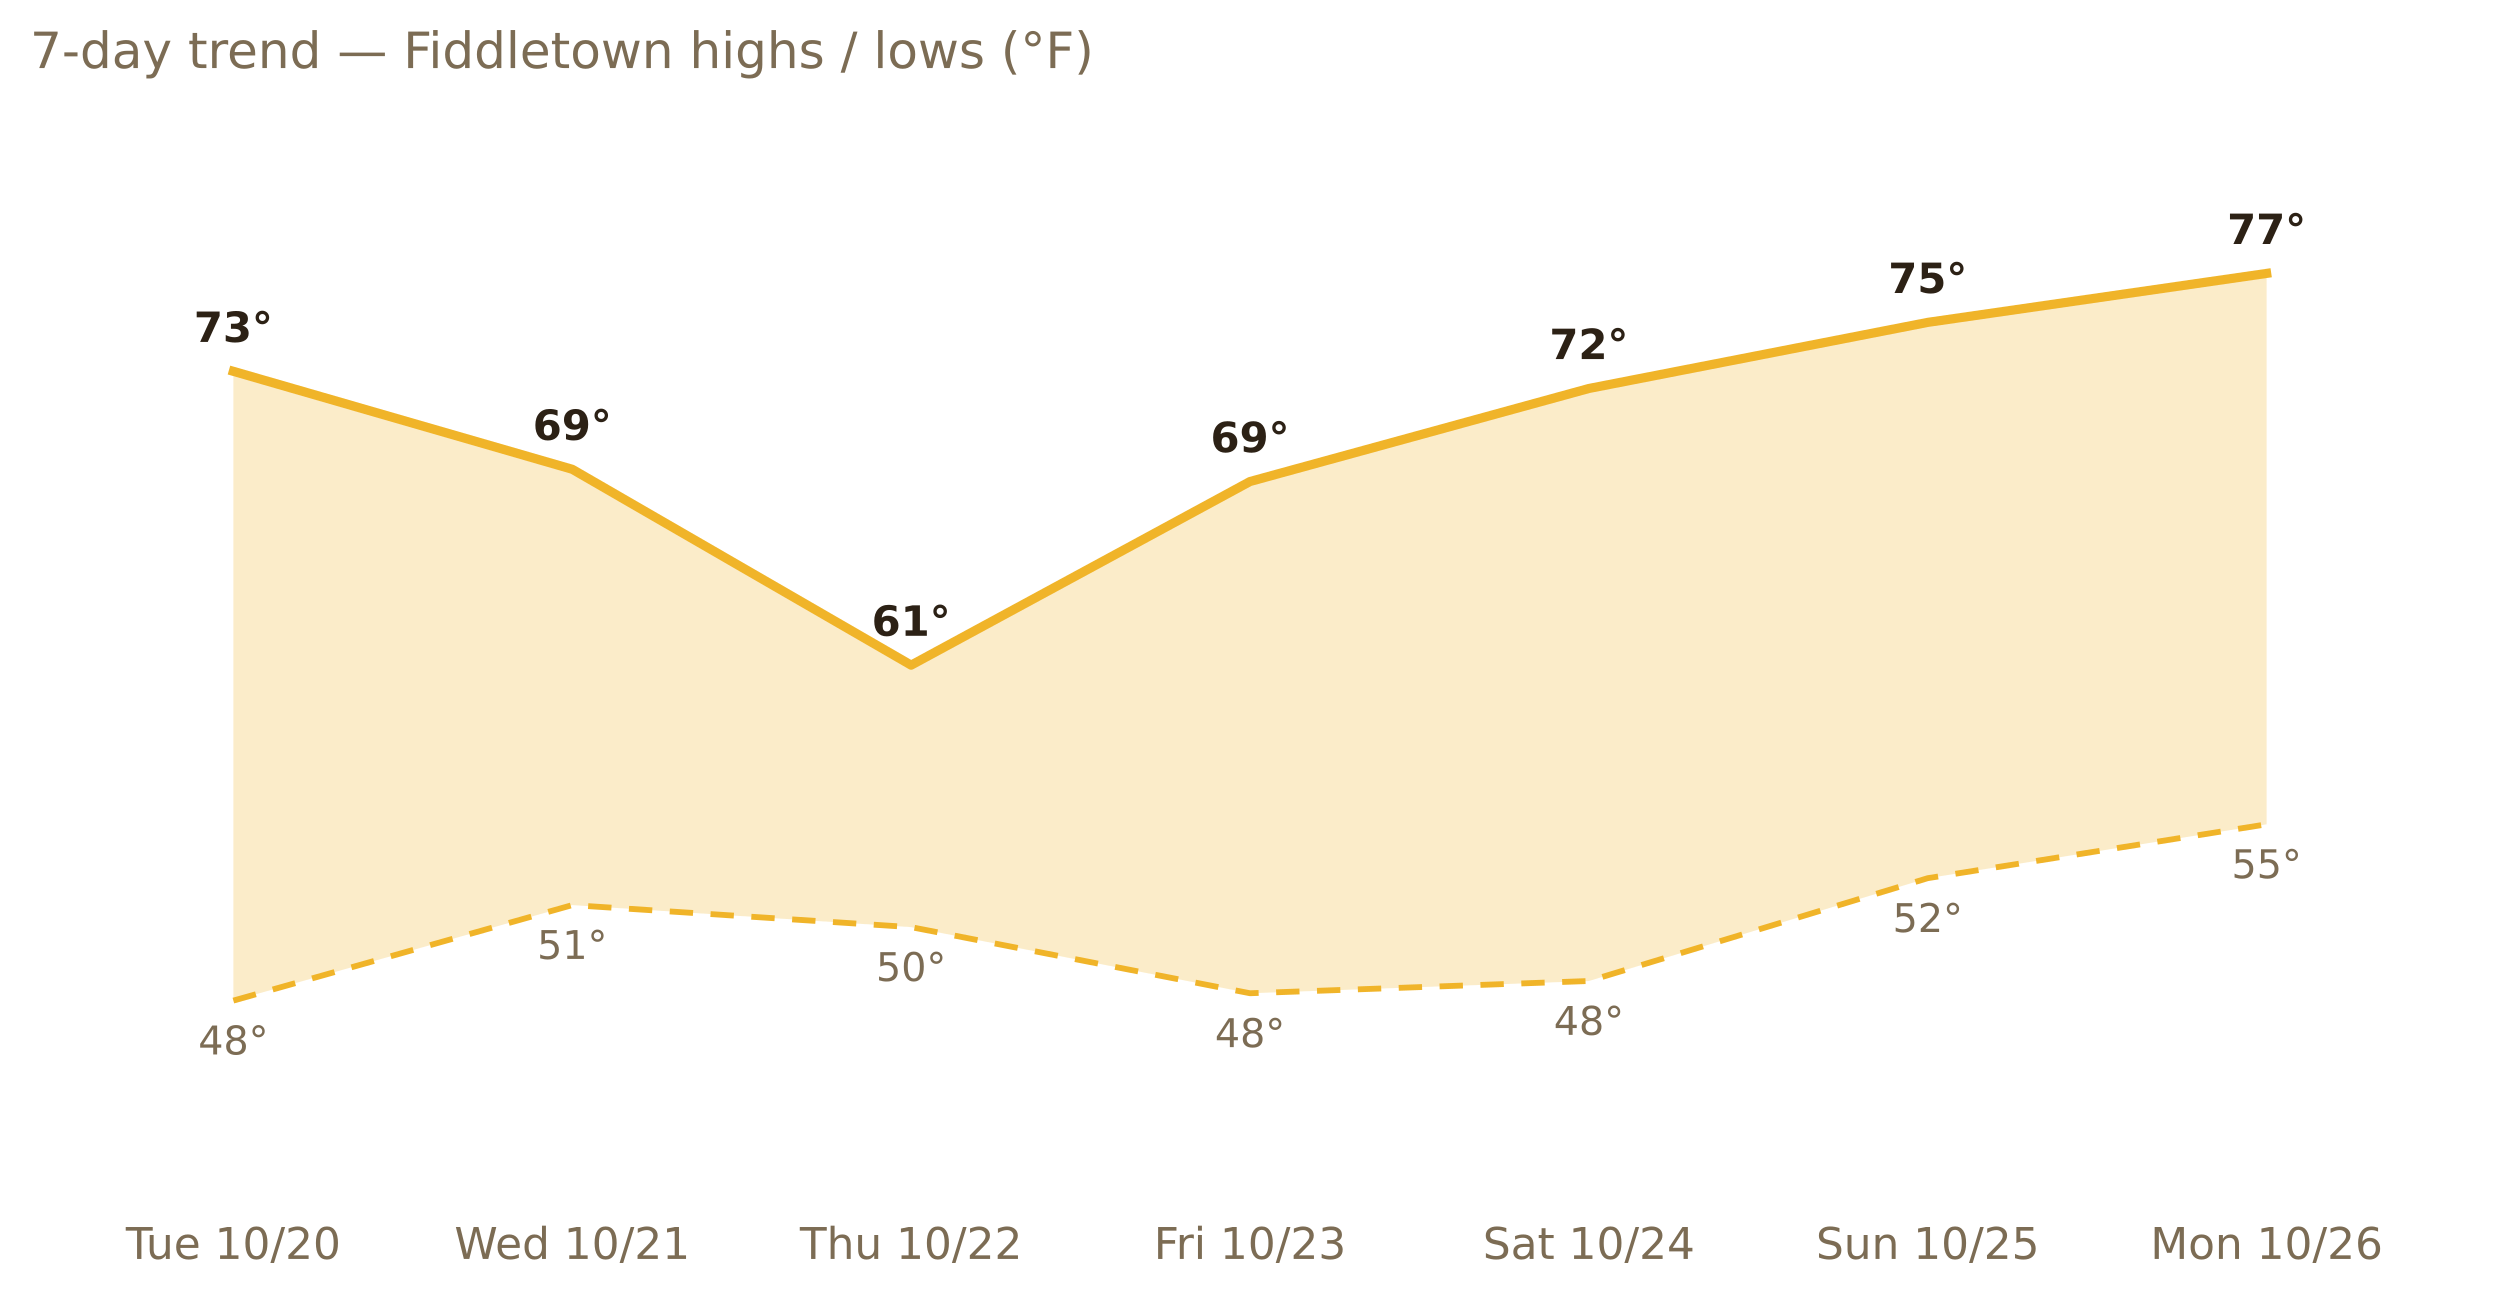
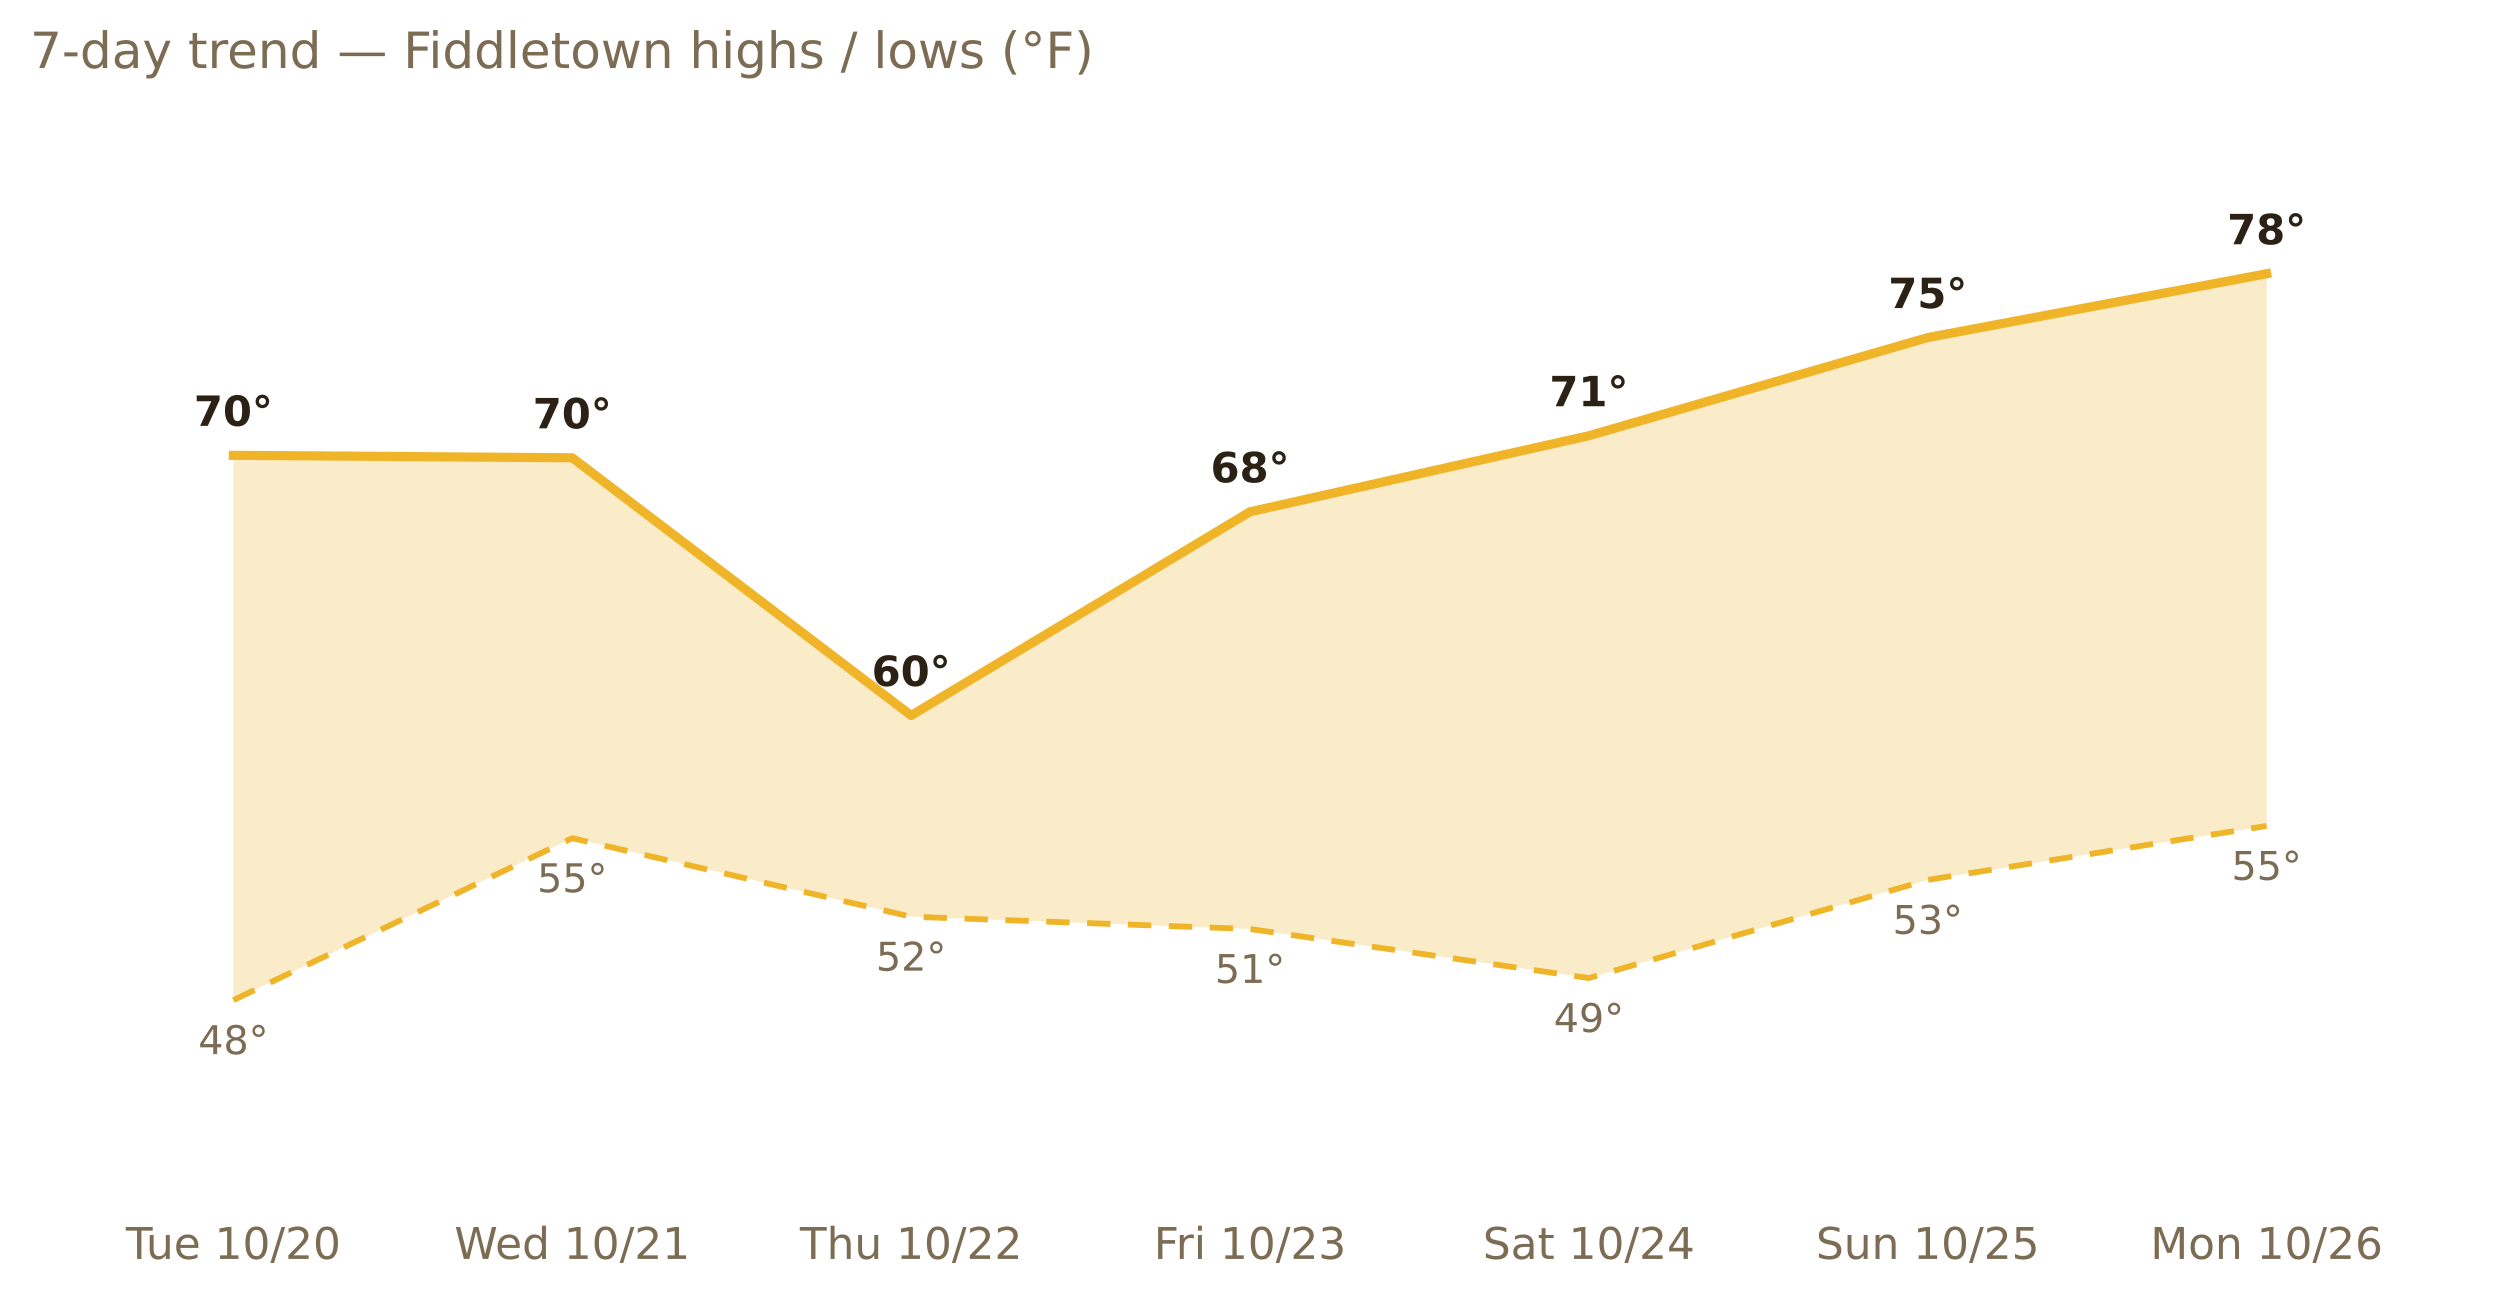
<svg xmlns="http://www.w3.org/2000/svg" xmlns:xlink="http://www.w3.org/1999/xlink" width="599.2pt" height="311.13pt" viewBox="0 0 599.2 311.13" version="1.1">
  <defs>
    <style type="text/css">*{stroke-linejoin: round; stroke-linecap: butt}</style>
  </defs>
  <g id="figure_1">
    <g id="patch_1">
      <path d="M 0 311.13  L 599.2 311.13  L 599.2 0  L 0 0  L 0 311.13  z " style="fill: none; opacity: 0" />
    </g>
    <g id="axes_1">
      <g id="patch_2">
        <path d="M 7.2 286.768  L 592 286.768  L 592 30.318  L 7.2 30.318  L 7.2 286.768  z " style="fill: none" />
      </g>
      <g id="matplotlib.axis_1">
        <g id="xtick_1">
          <g id="text_1">
            <g style="fill: #7c6c54" transform="translate(30.16486 301.7465) scale(0.105 -0.105)">
              <defs>
                <path id="DejaVuSans-54" d="M -19 4666  L 3928 4666  L 3928 4134  L 2272 4134  L 2272 0  L 1638 0  L 1638 4134  L -19 4134  L -19 4666  z " transform="scale(0.015625)" />
                <path id="DejaVuSans-75" d="M 544 1381  L 544 3500  L 1119 3500  L 1119 1403  Q 1119 906 1312 657  Q 1506 409 1894 409  Q 2359 409 2629 706  Q 2900 1003 2900 1516  L 2900 3500  L 3475 3500  L 3475 0  L 2900 0  L 2900 538  Q 2691 219 2414 64  Q 2138 -91 1772 -91  Q 1169 -91 856 284  Q 544 659 544 1381  z M 1991 3584  L 1991 3584  z " transform="scale(0.015625)" />
                <path id="DejaVuSans-65" d="M 3597 1894  L 3597 1613  L 953 1613  Q 991 1019 1311 708  Q 1631 397 2203 397  Q 2534 397 2845 478  Q 3156 559 3463 722  L 3463 178  Q 3153 47 2828 -22  Q 2503 -91 2169 -91  Q 1331 -91 842 396  Q 353 884 353 1716  Q 353 2575 817 3079  Q 1281 3584 2069 3584  Q 2775 3584 3186 3129  Q 3597 2675 3597 1894  z M 3022 2063  Q 3016 2534 2758 2815  Q 2500 3097 2075 3097  Q 1594 3097 1305 2825  Q 1016 2553 972 2059  L 3022 2063  z " transform="scale(0.015625)" />
                <path id="DejaVuSans-20" transform="scale(0.015625)" />
                <path id="DejaVuSans-31" d="M 794 531  L 1825 531  L 1825 4091  L 703 3866  L 703 4441  L 1819 4666  L 2450 4666  L 2450 531  L 3481 531  L 3481 0  L 794 0  L 794 531  z " transform="scale(0.015625)" />
                <path id="DejaVuSans-30" d="M 2034 4250  Q 1547 4250 1301 3770  Q 1056 3291 1056 2328  Q 1056 1369 1301 889  Q 1547 409 2034 409  Q 2525 409 2770 889  Q 3016 1369 3016 2328  Q 3016 3291 2770 3770  Q 2525 4250 2034 4250  z M 2034 4750  Q 2819 4750 3233 4129  Q 3647 3509 3647 2328  Q 3647 1150 3233 529  Q 2819 -91 2034 -91  Q 1250 -91 836 529  Q 422 1150 422 2328  Q 422 3509 836 4129  Q 1250 4750 2034 4750  z " transform="scale(0.015625)" />
                <path id="DejaVuSans-2f" d="M 1625 4666  L 2156 4666  L 531 -594  L 0 -594  L 1625 4666  z " transform="scale(0.015625)" />
                <path id="DejaVuSans-32" d="M 1228 531  L 3431 531  L 3431 0  L 469 0  L 469 531  Q 828 903 1448 1529  Q 2069 2156 2228 2338  Q 2531 2678 2651 2914  Q 2772 3150 2772 3378  Q 2772 3750 2511 3984  Q 2250 4219 1831 4219  Q 1534 4219 1204 4116  Q 875 4013 500 3803  L 500 4441  Q 881 4594 1212 4672  Q 1544 4750 1819 4750  Q 2544 4750 2975 4387  Q 3406 4025 3406 3419  Q 3406 3131 3298 2873  Q 3191 2616 2906 2266  Q 2828 2175 2409 1742  Q 1991 1309 1228 531  z " transform="scale(0.015625)" />
              </defs>
              <use xlink:href="#DejaVuSans-54" />
              <use xlink:href="#DejaVuSans-75" x="45.959" />
              <use xlink:href="#DejaVuSans-65" x="109.338" />
              <use xlink:href="#DejaVuSans-20" x="170.861" />
              <use xlink:href="#DejaVuSans-31" x="202.648" />
              <use xlink:href="#DejaVuSans-30" x="266.271" />
              <use xlink:href="#DejaVuSans-2f" x="329.895" />
              <use xlink:href="#DejaVuSans-32" x="363.586" />
              <use xlink:href="#DejaVuSans-30" x="427.209" />
            </g>
          </g>
        </g>
        <g id="xtick_2">
          <g id="text_2">
            <g style="fill: #7c6c54" transform="translate(108.9114 301.7465) scale(0.105 -0.105)">
              <defs>
                <path id="DejaVuSans-57" d="M 213 4666  L 850 4666  L 1831 722  L 2809 4666  L 3519 4666  L 4500 722  L 5478 4666  L 6119 4666  L 4947 0  L 4153 0  L 3169 4050  L 2175 0  L 1381 0  L 213 4666  z " transform="scale(0.015625)" />
                <path id="DejaVuSans-64" d="M 2906 2969  L 2906 4863  L 3481 4863  L 3481 0  L 2906 0  L 2906 525  Q 2725 213 2448 61  Q 2172 -91 1784 -91  Q 1150 -91 751 415  Q 353 922 353 1747  Q 353 2572 751 3078  Q 1150 3584 1784 3584  Q 2172 3584 2448 3432  Q 2725 3281 2906 2969  z M 947 1747  Q 947 1113 1208 752  Q 1469 391 1925 391  Q 2381 391 2643 752  Q 2906 1113 2906 1747  Q 2906 2381 2643 2742  Q 2381 3103 1925 3103  Q 1469 3103 1208 2742  Q 947 2381 947 1747  z " transform="scale(0.015625)" />
              </defs>
              <use xlink:href="#DejaVuSans-57" />
              <use xlink:href="#DejaVuSans-65" x="93.002" />
              <use xlink:href="#DejaVuSans-64" x="154.525" />
              <use xlink:href="#DejaVuSans-20" x="218.002" />
              <use xlink:href="#DejaVuSans-31" x="249.789" />
              <use xlink:href="#DejaVuSans-30" x="313.412" />
              <use xlink:href="#DejaVuSans-2f" x="377.035" />
              <use xlink:href="#DejaVuSans-32" x="410.727" />
              <use xlink:href="#DejaVuSans-31" x="474.35" />
            </g>
          </g>
        </g>
        <g id="xtick_3">
          <g id="text_3">
            <g style="fill: #7c6c54" transform="translate(191.7184 301.7465) scale(0.105 -0.105)">
              <defs>
                <path id="DejaVuSans-68" d="M 3513 2113  L 3513 0  L 2938 0  L 2938 2094  Q 2938 2591 2744 2837  Q 2550 3084 2163 3084  Q 1697 3084 1428 2787  Q 1159 2491 1159 1978  L 1159 0  L 581 0  L 581 4863  L 1159 4863  L 1159 2956  Q 1366 3272 1645 3428  Q 1925 3584 2291 3584  Q 2894 3584 3203 3211  Q 3513 2838 3513 2113  z " transform="scale(0.015625)" />
              </defs>
              <use xlink:href="#DejaVuSans-54" />
              <use xlink:href="#DejaVuSans-68" x="61.084" />
              <use xlink:href="#DejaVuSans-75" x="124.463" />
              <use xlink:href="#DejaVuSans-20" x="187.842" />
              <use xlink:href="#DejaVuSans-31" x="219.629" />
              <use xlink:href="#DejaVuSans-30" x="283.252" />
              <use xlink:href="#DejaVuSans-2f" x="346.875" />
              <use xlink:href="#DejaVuSans-32" x="380.566" />
              <use xlink:href="#DejaVuSans-32" x="444.189" />
            </g>
          </g>
        </g>
        <g id="xtick_4">
          <g id="text_4">
            <g style="fill: #7c6c54" transform="translate(276.5459 301.7465) scale(0.105 -0.105)">
              <defs>
                <path id="DejaVuSans-46" d="M 628 4666  L 3309 4666  L 3309 4134  L 1259 4134  L 1259 2759  L 3109 2759  L 3109 2228  L 1259 2228  L 1259 0  L 628 0  L 628 4666  z " transform="scale(0.015625)" />
                <path id="DejaVuSans-72" d="M 2631 2963  Q 2534 3019 2420 3045  Q 2306 3072 2169 3072  Q 1681 3072 1420 2755  Q 1159 2438 1159 1844  L 1159 0  L 581 0  L 581 3500  L 1159 3500  L 1159 2956  Q 1341 3275 1631 3429  Q 1922 3584 2338 3584  Q 2397 3584 2469 3576  Q 2541 3569 2628 3553  L 2631 2963  z " transform="scale(0.015625)" />
                <path id="DejaVuSans-69" d="M 603 3500  L 1178 3500  L 1178 0  L 603 0  L 603 3500  z M 603 4863  L 1178 4863  L 1178 4134  L 603 4134  L 603 4863  z " transform="scale(0.015625)" />
                <path id="DejaVuSans-33" d="M 2597 2516  Q 3050 2419 3304 2112  Q 3559 1806 3559 1356  Q 3559 666 3084 287  Q 2609 -91 1734 -91  Q 1441 -91 1130 -33  Q 819 25 488 141  L 488 750  Q 750 597 1062 519  Q 1375 441 1716 441  Q 2309 441 2620 675  Q 2931 909 2931 1356  Q 2931 1769 2642 2001  Q 2353 2234 1838 2234  L 1294 2234  L 1294 2753  L 1863 2753  Q 2328 2753 2575 2939  Q 2822 3125 2822 3475  Q 2822 3834 2567 4026  Q 2313 4219 1838 4219  Q 1578 4219 1281 4162  Q 984 4106 628 3988  L 628 4550  Q 988 4650 1302 4700  Q 1616 4750 1894 4750  Q 2613 4750 3031 4423  Q 3450 4097 3450 3541  Q 3450 3153 3228 2886  Q 3006 2619 2597 2516  z " transform="scale(0.015625)" />
              </defs>
              <use xlink:href="#DejaVuSans-46" />
              <use xlink:href="#DejaVuSans-72" x="50.27" />
              <use xlink:href="#DejaVuSans-69" x="91.383" />
              <use xlink:href="#DejaVuSans-20" x="119.166" />
              <use xlink:href="#DejaVuSans-31" x="150.953" />
              <use xlink:href="#DejaVuSans-30" x="214.576" />
              <use xlink:href="#DejaVuSans-2f" x="278.199" />
              <use xlink:href="#DejaVuSans-32" x="311.891" />
              <use xlink:href="#DejaVuSans-33" x="375.514" />
            </g>
          </g>
        </g>
        <g id="xtick_5">
          <g id="text_5">
            <g style="fill: #7c6c54" transform="translate(355.4155 301.7465) scale(0.105 -0.105)">
              <defs>
                <path id="DejaVuSans-53" d="M 3425 4513  L 3425 3897  Q 3066 4069 2747 4153  Q 2428 4238 2131 4238  Q 1616 4238 1336 4038  Q 1056 3838 1056 3469  Q 1056 3159 1242 3001  Q 1428 2844 1947 2747  L 2328 2669  Q 3034 2534 3370 2195  Q 3706 1856 3706 1288  Q 3706 609 3251 259  Q 2797 -91 1919 -91  Q 1588 -91 1214 -16  Q 841 59 441 206  L 441 856  Q 825 641 1194 531  Q 1563 422 1919 422  Q 2459 422 2753 634  Q 3047 847 3047 1241  Q 3047 1584 2836 1778  Q 2625 1972 2144 2069  L 1759 2144  Q 1053 2284 737 2584  Q 422 2884 422 3419  Q 422 4038 858 4394  Q 1294 4750 2059 4750  Q 2388 4750 2728 4690  Q 3069 4631 3425 4513  z " transform="scale(0.015625)" />
                <path id="DejaVuSans-61" d="M 2194 1759  Q 1497 1759 1228 1600  Q 959 1441 959 1056  Q 959 750 1161 570  Q 1363 391 1709 391  Q 2188 391 2477 730  Q 2766 1069 2766 1631  L 2766 1759  L 2194 1759  z M 3341 1997  L 3341 0  L 2766 0  L 2766 531  Q 2569 213 2275 61  Q 1981 -91 1556 -91  Q 1019 -91 701 211  Q 384 513 384 1019  Q 384 1609 779 1909  Q 1175 2209 1959 2209  L 2766 2209  L 2766 2266  Q 2766 2663 2505 2880  Q 2244 3097 1772 3097  Q 1472 3097 1187 3025  Q 903 2953 641 2809  L 641 3341  Q 956 3463 1253 3523  Q 1550 3584 1831 3584  Q 2591 3584 2966 3190  Q 3341 2797 3341 1997  z " transform="scale(0.015625)" />
                <path id="DejaVuSans-74" d="M 1172 4494  L 1172 3500  L 2356 3500  L 2356 3053  L 1172 3053  L 1172 1153  Q 1172 725 1289 603  Q 1406 481 1766 481  L 2356 481  L 2356 0  L 1766 0  Q 1100 0 847 248  Q 594 497 594 1153  L 594 3053  L 172 3053  L 172 3500  L 594 3500  L 594 4494  L 1172 4494  z " transform="scale(0.015625)" />
                <path id="DejaVuSans-34" d="M 2419 4116  L 825 1625  L 2419 1625  L 2419 4116  z M 2253 4666  L 3047 4666  L 3047 1625  L 3713 1625  L 3713 1100  L 3047 1100  L 3047 0  L 2419 0  L 2419 1100  L 313 1100  L 313 1709  L 2253 4666  z " transform="scale(0.015625)" />
              </defs>
              <use xlink:href="#DejaVuSans-53" />
              <use xlink:href="#DejaVuSans-61" x="63.477" />
              <use xlink:href="#DejaVuSans-74" x="124.756" />
              <use xlink:href="#DejaVuSans-20" x="163.965" />
              <use xlink:href="#DejaVuSans-31" x="195.752" />
              <use xlink:href="#DejaVuSans-30" x="259.375" />
              <use xlink:href="#DejaVuSans-2f" x="322.998" />
              <use xlink:href="#DejaVuSans-32" x="356.689" />
              <use xlink:href="#DejaVuSans-34" x="420.312" />
            </g>
          </g>
        </g>
        <g id="xtick_6">
          <g id="text_6">
            <g style="fill: #7c6c54" transform="translate(435.2588 301.7465) scale(0.105 -0.105)">
              <defs>
                <path id="DejaVuSans-6e" d="M 3513 2113  L 3513 0  L 2938 0  L 2938 2094  Q 2938 2591 2744 2837  Q 2550 3084 2163 3084  Q 1697 3084 1428 2787  Q 1159 2491 1159 1978  L 1159 0  L 581 0  L 581 3500  L 1159 3500  L 1159 2956  Q 1366 3272 1645 3428  Q 1925 3584 2291 3584  Q 2894 3584 3203 3211  Q 3513 2838 3513 2113  z " transform="scale(0.015625)" />
                <path id="DejaVuSans-35" d="M 691 4666  L 3169 4666  L 3169 4134  L 1269 4134  L 1269 2991  Q 1406 3038 1543 3061  Q 1681 3084 1819 3084  Q 2600 3084 3056 2656  Q 3513 2228 3513 1497  Q 3513 744 3044 326  Q 2575 -91 1722 -91  Q 1428 -91 1123 -41  Q 819 9 494 109  L 494 744  Q 775 591 1075 516  Q 1375 441 1709 441  Q 2250 441 2565 725  Q 2881 1009 2881 1497  Q 2881 1984 2565 2268  Q 2250 2553 1709 2553  Q 1456 2553 1204 2497  Q 953 2441 691 2322  L 691 4666  z " transform="scale(0.015625)" />
              </defs>
              <use xlink:href="#DejaVuSans-53" />
              <use xlink:href="#DejaVuSans-75" x="63.477" />
              <use xlink:href="#DejaVuSans-6e" x="126.855" />
              <use xlink:href="#DejaVuSans-20" x="190.234" />
              <use xlink:href="#DejaVuSans-31" x="222.021" />
              <use xlink:href="#DejaVuSans-30" x="285.645" />
              <use xlink:href="#DejaVuSans-2f" x="349.268" />
              <use xlink:href="#DejaVuSans-32" x="382.959" />
              <use xlink:href="#DejaVuSans-35" x="446.582" />
            </g>
          </g>
        </g>
        <g id="xtick_7">
          <g id="text_7">
            <g style="fill: #7c6c54" transform="translate(515.399 301.7465) scale(0.105 -0.105)">
              <defs>
                <path id="DejaVuSans-4d" d="M 628 4666  L 1569 4666  L 2759 1491  L 3956 4666  L 4897 4666  L 4897 0  L 4281 0  L 4281 4097  L 3078 897  L 2444 897  L 1241 4097  L 1241 0  L 628 0  L 628 4666  z " transform="scale(0.015625)" />
                <path id="DejaVuSans-6f" d="M 1959 3097  Q 1497 3097 1228 2736  Q 959 2375 959 1747  Q 959 1119 1226 758  Q 1494 397 1959 397  Q 2419 397 2687 759  Q 2956 1122 2956 1747  Q 2956 2369 2687 2733  Q 2419 3097 1959 3097  z M 1959 3584  Q 2709 3584 3137 3096  Q 3566 2609 3566 1747  Q 3566 888 3137 398  Q 2709 -91 1959 -91  Q 1206 -91 779 398  Q 353 888 353 1747  Q 353 2609 779 3096  Q 1206 3584 1959 3584  z " transform="scale(0.015625)" />
                <path id="DejaVuSans-36" d="M 2113 2584  Q 1688 2584 1439 2293  Q 1191 2003 1191 1497  Q 1191 994 1439 701  Q 1688 409 2113 409  Q 2538 409 2786 701  Q 3034 994 3034 1497  Q 3034 2003 2786 2293  Q 2538 2584 2113 2584  z M 3366 4563  L 3366 3988  Q 3128 4100 2886 4159  Q 2644 4219 2406 4219  Q 1781 4219 1451 3797  Q 1122 3375 1075 2522  Q 1259 2794 1537 2939  Q 1816 3084 2150 3084  Q 2853 3084 3261 2657  Q 3669 2231 3669 1497  Q 3669 778 3244 343  Q 2819 -91 2113 -91  Q 1303 -91 875 529  Q 447 1150 447 2328  Q 447 3434 972 4092  Q 1497 4750 2381 4750  Q 2619 4750 2861 4703  Q 3103 4656 3366 4563  z " transform="scale(0.015625)" />
              </defs>
              <use xlink:href="#DejaVuSans-4d" />
              <use xlink:href="#DejaVuSans-6f" x="86.279" />
              <use xlink:href="#DejaVuSans-6e" x="147.461" />
              <use xlink:href="#DejaVuSans-20" x="210.84" />
              <use xlink:href="#DejaVuSans-31" x="242.627" />
              <use xlink:href="#DejaVuSans-30" x="306.25" />
              <use xlink:href="#DejaVuSans-2f" x="369.873" />
              <use xlink:href="#DejaVuSans-32" x="403.564" />
              <use xlink:href="#DejaVuSans-36" x="467.188" />
            </g>
          </g>
        </g>
      </g>
      <g id="matplotlib.axis_2" />
      <g id="PolyCollection_1">
-         <path d="M 55.933 89.002  L 55.933 239.821  L 137.156 216.934  L 218.378 222.215  L 299.6 238.06  L 380.822 235.126  L 462.044 210.479  L 543.267 197.568  L 543.267 65.529  L 543.267 65.529  L 462.044 77.265  L 380.822 93.11  L 299.6 115.41  L 218.378 159.423  L 137.156 112.476  L 55.933 89.002  z " clip-path="url(#p9fbdfeb235)" style="fill: #f0b429; fill-opacity: 0.25" />
+         <path d="M 55.933 109.135  L 55.933 239.713  L 137.156 200.893  L 218.378 219.715  L 299.6 222.656  L 380.822 234.419  L 462.044 210.892  L 543.267 197.952  L 543.267 65.609  L 543.267 65.609  L 462.044 80.902  L 380.822 104.43  L 299.6 122.664  L 218.378 171.483  L 137.156 109.724  L 55.933 109.135  z " clip-path="url(#p7c59bf5b79)" style="fill: #f0b429; fill-opacity: 0.25" />
      </g>
      <g id="line2d_1">
-         <path d="M 55.933 89.002  L 137.156 112.476  L 218.378 159.423  L 299.6 115.41  L 380.822 93.11  L 462.044 77.265  L 543.267 65.529  " clip-path="url(#p9fbdfeb235)" style="fill: none; stroke: #f0b429; stroke-width: 2.2; stroke-linecap: square" />
+         <path d="M 55.933 109.135  L 137.156 109.724  L 218.378 171.483  L 299.6 122.664  L 380.822 104.43  L 462.044 80.902  L 543.267 65.609  " clip-path="url(#p7c59bf5b79)" style="fill: none; stroke: #f0b429; stroke-width: 2.2; stroke-linecap: square" />
      </g>
      <g id="line2d_2">
-         <path d="M 55.933 239.821  L 137.156 216.934  L 218.378 222.215  L 299.6 238.06  L 380.822 235.126  L 462.044 210.479  L 543.267 197.568  " clip-path="url(#p9fbdfeb235)" style="fill: none; stroke-dasharray: 5.6,4.2; stroke-dashoffset: 0; stroke: #f0b429; stroke-width: 1.4" />
+         <path d="M 55.933 239.713  L 137.156 200.893  L 218.378 219.715  L 299.6 222.656  L 380.822 234.419  L 462.044 210.892  L 543.267 197.952  " clip-path="url(#p7c59bf5b79)" style="fill: none; stroke-dasharray: 5.6,4.2; stroke-dashoffset: 0; stroke: #f0b429; stroke-width: 1.4" />
      </g>
      <g id="text_8">
-         <g style="fill: #2c2115" transform="translate(46.47552 81.96023) scale(0.1 -0.1)">
+         <g style="fill: #2c2115" transform="translate(46.47552 102.0771) scale(0.1 -0.1)">
          <defs>
            <path id="DejaVuSans-Bold-37" d="M 428 4666  L 3944 4666  L 3944 3988  L 2125 0  L 953 0  L 2675 3781  L 428 3781  L 428 4666  z " transform="scale(0.015625)" />
-             <path id="DejaVuSans-Bold-33" d="M 2981 2516  Q 3453 2394 3698 2092  Q 3944 1791 3944 1325  Q 3944 631 3412 270  Q 2881 -91 1863 -91  Q 1503 -91 1142 -33  Q 781 25 428 141  L 428 1069  Q 766 900 1098 814  Q 1431 728 1753 728  Q 2231 728 2486 893  Q 2741 1059 2741 1369  Q 2741 1688 2480 1852  Q 2219 2016 1709 2016  L 1228 2016  L 1228 2791  L 1734 2791  Q 2188 2791 2409 2933  Q 2631 3075 2631 3366  Q 2631 3634 2415 3781  Q 2200 3928 1806 3928  Q 1516 3928 1219 3862  Q 922 3797 628 3669  L 628 4550  Q 984 4650 1334 4700  Q 1684 4750 2022 4750  Q 2931 4750 3382 4451  Q 3834 4153 3834 3553  Q 3834 3144 3618 2883  Q 3403 2622 2981 2516  z " transform="scale(0.015625)" />
+             <path id="DejaVuSans-Bold-30" d="M 2944 2338  Q 2944 3213 2780 3570  Q 2616 3928 2228 3928  Q 1841 3928 1675 3570  Q 1509 3213 1509 2338  Q 1509 1453 1675 1090  Q 1841 728 2228 728  Q 2613 728 2778 1090  Q 2944 1453 2944 2338  z M 4147 2328  Q 4147 1169 3647 539  Q 3147 -91 2228 -91  Q 1306 -91 806 539  Q 306 1169 306 2328  Q 306 3491 806 4120  Q 1306 4750 2228 4750  Q 3147 4750 3647 4120  Q 4147 3491 4147 2328  z " transform="scale(0.015625)" />
            <path id="DejaVuSans-Bold-b0" d="M 1600 4288  Q 1375 4288 1219 4131  Q 1063 3975 1063 3750  Q 1063 3525 1217 3372  Q 1372 3219 1600 3219  Q 1825 3219 1981 3373  Q 2138 3528 2138 3750  Q 2138 3975 1980 4131  Q 1822 4288 1600 4288  z M 1600 4794  Q 1806 4794 1997 4714  Q 2188 4634 2338 4488  Q 2484 4338 2561 4150  Q 2638 3963 2638 3750  Q 2638 3541 2561 3352  Q 2484 3163 2344 3022  Q 2194 2872 2000 2792  Q 1806 2713 1594 2713  Q 1153 2713 854 3011  Q 556 3309 556 3750  Q 556 4191 857 4492  Q 1159 4794 1600 4794  z " transform="scale(0.015625)" />
          </defs>
          <use xlink:href="#DejaVuSans-Bold-37" />
-           <use xlink:href="#DejaVuSans-Bold-33" x="69.58" />
+           <use xlink:href="#DejaVuSans-Bold-30" x="69.58" />
          <use xlink:href="#DejaVuSans-Bold-b0" x="139.16" />
        </g>
      </g>
      <g id="text_9">
-         <g style="fill: #7c6c54" transform="translate(47.51396 252.7313) scale(0.095 -0.095)">
+         <g style="fill: #7c6c54" transform="translate(47.51396 252.6532) scale(0.095 -0.095)">
          <defs>
            <path id="DejaVuSans-38" d="M 2034 2216  Q 1584 2216 1326 1975  Q 1069 1734 1069 1313  Q 1069 891 1326 650  Q 1584 409 2034 409  Q 2484 409 2743 651  Q 3003 894 3003 1313  Q 3003 1734 2745 1975  Q 2488 2216 2034 2216  z M 1403 2484  Q 997 2584 770 2862  Q 544 3141 544 3541  Q 544 4100 942 4425  Q 1341 4750 2034 4750  Q 2731 4750 3128 4425  Q 3525 4100 3525 3541  Q 3525 3141 3298 2862  Q 3072 2584 2669 2484  Q 3125 2378 3379 2068  Q 3634 1759 3634 1313  Q 3634 634 3220 271  Q 2806 -91 2034 -91  Q 1263 -91 848 271  Q 434 634 434 1313  Q 434 1759 690 2068  Q 947 2378 1403 2484  z M 1172 3481  Q 1172 3119 1398 2916  Q 1625 2713 2034 2713  Q 2441 2713 2670 2916  Q 2900 3119 2900 3481  Q 2900 3844 2670 4047  Q 2441 4250 2034 4250  Q 1625 4250 1398 4047  Q 1172 3844 1172 3481  z " transform="scale(0.015625)" />
            <path id="DejaVuSans-b0" d="M 1600 4347  Q 1350 4347 1178 4173  Q 1006 4000 1006 3750  Q 1006 3503 1178 3333  Q 1350 3163 1600 3163  Q 1850 3163 2022 3333  Q 2194 3503 2194 3750  Q 2194 3997 2020 4172  Q 1847 4347 1600 4347  z M 1600 4750  Q 1800 4750 1984 4673  Q 2169 4597 2303 4453  Q 2447 4313 2519 4134  Q 2591 3956 2591 3750  Q 2591 3338 2302 3052  Q 2013 2766 1594 2766  Q 1172 2766 890 3047  Q 609 3328 609 3750  Q 609 4169 896 4459  Q 1184 4750 1600 4750  z " transform="scale(0.015625)" />
          </defs>
          <use xlink:href="#DejaVuSans-34" />
          <use xlink:href="#DejaVuSans-38" x="63.623" />
          <use xlink:href="#DejaVuSans-b0" x="127.246" />
        </g>
      </g>
      <g id="text_10">
-         <g style="fill: #2c2115" transform="translate(127.6977 105.4339) scale(0.1 -0.1)">
+         <g style="fill: #2c2115" transform="translate(127.6977 102.6653) scale(0.1 -0.1)">
+           <use xlink:href="#DejaVuSans-Bold-37" />
+           <use xlink:href="#DejaVuSans-Bold-30" x="69.58" />
+           <use xlink:href="#DejaVuSans-Bold-b0" x="139.16" />
+         </g>
+       </g>
+       <g id="text_11">
+         <g style="fill: #7c6c54" transform="translate(128.7362 213.8328) scale(0.095 -0.095)">
+           <use xlink:href="#DejaVuSans-35" />
+           <use xlink:href="#DejaVuSans-35" x="63.623" />
+           <use xlink:href="#DejaVuSans-b0" x="127.246" />
+         </g>
+       </g>
+       <g id="text_12">
+         <g style="fill: #2c2115" transform="translate(208.92 164.425) scale(0.1 -0.1)">
          <defs>
            <path id="DejaVuSans-Bold-36" d="M 2316 2303  Q 2000 2303 1842 2098  Q 1684 1894 1684 1484  Q 1684 1075 1842 870  Q 2000 666 2316 666  Q 2634 666 2792 870  Q 2950 1075 2950 1484  Q 2950 1894 2792 2098  Q 2634 2303 2316 2303  z M 3803 4544  L 3803 3681  Q 3506 3822 3243 3889  Q 2981 3956 2731 3956  Q 2194 3956 1894 3657  Q 1594 3359 1544 2772  Q 1750 2925 1990 3001  Q 2231 3078 2516 3078  Q 3231 3078 3670 2659  Q 4109 2241 4109 1563  Q 4109 813 3618 361  Q 3128 -91 2303 -91  Q 1394 -91 895 523  Q 397 1138 397 2266  Q 397 3422 980 4083  Q 1563 4744 2578 4744  Q 2900 4744 3203 4694  Q 3506 4644 3803 4544  z " transform="scale(0.015625)" />
-             <path id="DejaVuSans-Bold-39" d="M 641 103  L 641 966  Q 928 831 1190 764  Q 1453 697 1709 697  Q 2247 697 2547 995  Q 2847 1294 2900 1881  Q 2688 1725 2447 1647  Q 2206 1569 1925 1569  Q 1209 1569 770 1986  Q 331 2403 331 3084  Q 331 3838 820 4291  Q 1309 4744 2131 4744  Q 3044 4744 3544 4128  Q 4044 3513 4044 2388  Q 4044 1231 3459 570  Q 2875 -91 1856 -91  Q 1528 -91 1228 -42  Q 928 6 641 103  z M 2125 2350  Q 2441 2350 2600 2554  Q 2759 2759 2759 3169  Q 2759 3575 2600 3781  Q 2441 3988 2125 3988  Q 1809 3988 1650 3781  Q 1491 3575 1491 3169  Q 1491 2759 1650 2554  Q 1809 2350 2125 2350  z " transform="scale(0.015625)" />
          </defs>
          <use xlink:href="#DejaVuSans-Bold-36" />
-           <use xlink:href="#DejaVuSans-Bold-39" x="69.58" />
-           <use xlink:href="#DejaVuSans-Bold-b0" x="139.16" />
-         </g>
-       </g>
-       <g id="text_11">
-         <g style="fill: #7c6c54" transform="translate(128.7362 229.8444) scale(0.095 -0.095)">
+           <use xlink:href="#DejaVuSans-Bold-30" x="69.58" />
+           <use xlink:href="#DejaVuSans-Bold-b0" x="139.16" />
+         </g>
+       </g>
+       <g id="text_13">
+         <g style="fill: #7c6c54" transform="translate(209.9584 232.6548) scale(0.095 -0.095)">
+           <use xlink:href="#DejaVuSans-35" />
+           <use xlink:href="#DejaVuSans-32" x="63.623" />
+           <use xlink:href="#DejaVuSans-b0" x="127.246" />
+         </g>
+       </g>
+       <g id="text_14">
+         <g style="fill: #2c2115" transform="translate(290.1422 115.6054) scale(0.1 -0.1)">
+           <defs>
+             <path id="DejaVuSans-Bold-38" d="M 2228 2088  Q 1891 2088 1709 1903  Q 1528 1719 1528 1375  Q 1528 1031 1709 848  Q 1891 666 2228 666  Q 2563 666 2741 848  Q 2919 1031 2919 1375  Q 2919 1722 2741 1905  Q 2563 2088 2228 2088  z M 1350 2484  Q 925 2613 709 2878  Q 494 3144 494 3541  Q 494 4131 934 4440  Q 1375 4750 2228 4750  Q 3075 4750 3515 4442  Q 3956 4134 3956 3541  Q 3956 3144 3739 2878  Q 3522 2613 3097 2484  Q 3572 2353 3814 2058  Q 4056 1763 4056 1313  Q 4056 619 3595 264  Q 3134 -91 2228 -91  Q 1319 -91 855 264  Q 391 619 391 1313  Q 391 1763 633 2058  Q 875 2353 1350 2484  z M 1631 3419  Q 1631 3141 1786 2991  Q 1941 2841 2228 2841  Q 2509 2841 2662 2991  Q 2816 3141 2816 3419  Q 2816 3697 2662 3845  Q 2509 3994 2228 3994  Q 1941 3994 1786 3844  Q 1631 3694 1631 3419  z " transform="scale(0.015625)" />
+           </defs>
+           <use xlink:href="#DejaVuSans-Bold-36" />
+           <use xlink:href="#DejaVuSans-Bold-38" x="69.58" />
+           <use xlink:href="#DejaVuSans-Bold-b0" x="139.16" />
+         </g>
+       </g>
+       <g id="text_15">
+         <g style="fill: #7c6c54" transform="translate(291.1806 235.5958) scale(0.095 -0.095)">
          <use xlink:href="#DejaVuSans-35" />
          <use xlink:href="#DejaVuSans-31" x="63.623" />
          <use xlink:href="#DejaVuSans-b0" x="127.246" />
        </g>
      </g>
-       <g id="text_12">
-         <g style="fill: #2c2115" transform="translate(208.92 152.3813) scale(0.1 -0.1)">
+       <g id="text_16">
+         <g style="fill: #2c2115" transform="translate(371.3644 97.37157) scale(0.1 -0.1)">
          <defs>
            <path id="DejaVuSans-Bold-31" d="M 750 831  L 1813 831  L 1813 3847  L 722 3622  L 722 4441  L 1806 4666  L 2950 4666  L 2950 831  L 4013 831  L 4013 0  L 750 0  L 750 831  z " transform="scale(0.015625)" />
          </defs>
-           <use xlink:href="#DejaVuSans-Bold-36" />
+           <use xlink:href="#DejaVuSans-Bold-37" />
          <use xlink:href="#DejaVuSans-Bold-31" x="69.58" />
          <use xlink:href="#DejaVuSans-Bold-b0" x="139.16" />
        </g>
      </g>
-       <g id="text_13">
-         <g style="fill: #7c6c54" transform="translate(209.9584 235.126) scale(0.095 -0.095)">
-           <use xlink:href="#DejaVuSans-35" />
-           <use xlink:href="#DejaVuSans-30" x="63.623" />
-           <use xlink:href="#DejaVuSans-b0" x="127.246" />
-         </g>
-       </g>
-       <g id="text_14">
-         <g style="fill: #2c2115" transform="translate(290.1422 108.3681) scale(0.1 -0.1)">
-           <use xlink:href="#DejaVuSans-Bold-36" />
-           <use xlink:href="#DejaVuSans-Bold-39" x="69.58" />
-           <use xlink:href="#DejaVuSans-Bold-b0" x="139.16" />
-         </g>
-       </g>
-       <g id="text_15">
-         <g style="fill: #7c6c54" transform="translate(291.1806 250.9708) scale(0.095 -0.095)">
+       <g id="text_17">
+         <g style="fill: #7c6c54" transform="translate(372.4028 247.3595) scale(0.095 -0.095)">
+           <defs>
+             <path id="DejaVuSans-39" d="M 703 97  L 703 672  Q 941 559 1184 500  Q 1428 441 1663 441  Q 2288 441 2617 861  Q 2947 1281 2994 2138  Q 2813 1869 2534 1725  Q 2256 1581 1919 1581  Q 1219 1581 811 2004  Q 403 2428 403 3163  Q 403 3881 828 4315  Q 1253 4750 1959 4750  Q 2769 4750 3195 4129  Q 3622 3509 3622 2328  Q 3622 1225 3098 567  Q 2575 -91 1691 -91  Q 1453 -91 1209 -44  Q 966 3 703 97  z M 1959 2075  Q 2384 2075 2632 2365  Q 2881 2656 2881 3163  Q 2881 3666 2632 3958  Q 2384 4250 1959 4250  Q 1534 4250 1286 3958  Q 1038 3666 1038 3163  Q 1038 2656 1286 2365  Q 1534 2075 1959 2075  z " transform="scale(0.015625)" />
+           </defs>
          <use xlink:href="#DejaVuSans-34" />
-           <use xlink:href="#DejaVuSans-38" x="63.623" />
-           <use xlink:href="#DejaVuSans-b0" x="127.246" />
-         </g>
-       </g>
-       <g id="text_16">
-         <g style="fill: #2c2115" transform="translate(371.3644 86.06812) scale(0.1 -0.1)">
-           <defs>
-             <path id="DejaVuSans-Bold-32" d="M 1844 884  L 3897 884  L 3897 0  L 506 0  L 506 884  L 2209 2388  Q 2438 2594 2547 2791  Q 2656 2988 2656 3200  Q 2656 3528 2436 3728  Q 2216 3928 1850 3928  Q 1569 3928 1234 3808  Q 900 3688 519 3450  L 519 4475  Q 925 4609 1322 4679  Q 1719 4750 2100 4750  Q 2938 4750 3402 4381  Q 3866 4013 3866 3353  Q 3866 2972 3669 2642  Q 3472 2313 2841 1759  L 1844 884  z " transform="scale(0.015625)" />
-           </defs>
-           <use xlink:href="#DejaVuSans-Bold-37" />
-           <use xlink:href="#DejaVuSans-Bold-32" x="69.58" />
-           <use xlink:href="#DejaVuSans-Bold-b0" x="139.16" />
-         </g>
-       </g>
-       <g id="text_17">
-         <g style="fill: #7c6c54" transform="translate(372.4028 248.0365) scale(0.095 -0.095)">
-           <use xlink:href="#DejaVuSans-34" />
-           <use xlink:href="#DejaVuSans-38" x="63.623" />
+           <use xlink:href="#DejaVuSans-39" x="63.623" />
          <use xlink:href="#DejaVuSans-b0" x="127.246" />
        </g>
      </g>
      <g id="text_18">
-         <g style="fill: #2c2115" transform="translate(452.5866 70.22339) scale(0.1 -0.1)">
+         <g style="fill: #2c2115" transform="translate(452.5866 73.84404) scale(0.1 -0.1)">
          <defs>
            <path id="DejaVuSans-Bold-35" d="M 678 4666  L 3669 4666  L 3669 3781  L 1638 3781  L 1638 3059  Q 1775 3097 1914 3117  Q 2053 3138 2203 3138  Q 3056 3138 3531 2711  Q 4006 2284 4006 1522  Q 4006 766 3489 337  Q 2972 -91 2053 -91  Q 1656 -91 1267 -14  Q 878 63 494 219  L 494 1166  Q 875 947 1217 837  Q 1559 728 1863 728  Q 2300 728 2551 942  Q 2803 1156 2803 1522  Q 2803 1891 2551 2103  Q 2300 2316 1863 2316  Q 1603 2316 1309 2248  Q 1016 2181 678 2041  L 678 4666  z " transform="scale(0.015625)" />
          </defs>
          <use xlink:href="#DejaVuSans-Bold-37" />
          <use xlink:href="#DejaVuSans-Bold-35" x="69.58" />
          <use xlink:href="#DejaVuSans-Bold-b0" x="139.16" />
        </g>
      </g>
      <g id="text_19">
-         <g style="fill: #7c6c54" transform="translate(453.6251 223.3892) scale(0.095 -0.095)">
-           <use xlink:href="#DejaVuSans-35" />
-           <use xlink:href="#DejaVuSans-32" x="63.623" />
+         <g style="fill: #7c6c54" transform="translate(453.6251 223.832) scale(0.095 -0.095)">
+           <use xlink:href="#DejaVuSans-35" />
+           <use xlink:href="#DejaVuSans-33" x="63.623" />
          <use xlink:href="#DejaVuSans-b0" x="127.246" />
        </g>
      </g>
      <g id="text_20">
-         <g style="fill: #2c2115" transform="translate(533.8089 58.48655) scale(0.1 -0.1)">
-           <use xlink:href="#DejaVuSans-Bold-37" />
-           <use xlink:href="#DejaVuSans-Bold-37" x="69.58" />
+         <g style="fill: #2c2115" transform="translate(533.8089 58.55115) scale(0.1 -0.1)">
+           <use xlink:href="#DejaVuSans-Bold-37" />
+           <use xlink:href="#DejaVuSans-Bold-38" x="69.58" />
          <use xlink:href="#DejaVuSans-Bold-b0" x="139.16" />
        </g>
      </g>
      <g id="text_21">
-         <g style="fill: #7c6c54" transform="translate(534.8473 210.4787) scale(0.095 -0.095)">
+         <g style="fill: #7c6c54" transform="translate(534.8473 210.8919) scale(0.095 -0.095)">
          <use xlink:href="#DejaVuSans-35" />
          <use xlink:href="#DejaVuSans-35" x="63.623" />
          <use xlink:href="#DejaVuSans-b0" x="127.246" />
        </g>
      </g>
      <g id="text_22">
        <g style="fill: #7c6c54" transform="translate(7.2 16.31812) scale(0.12 -0.12)">
          <defs>
            <path id="DejaVuSans-37" d="M 525 4666  L 3525 4666  L 3525 4397  L 1831 0  L 1172 0  L 2766 4134  L 525 4134  L 525 4666  z " transform="scale(0.015625)" />
            <path id="DejaVuSans-2d" d="M 313 2009  L 1997 2009  L 1997 1497  L 313 1497  L 313 2009  z " transform="scale(0.015625)" />
            <path id="DejaVuSans-79" d="M 2059 -325  Q 1816 -950 1584 -1140  Q 1353 -1331 966 -1331  L 506 -1331  L 506 -850  L 844 -850  Q 1081 -850 1212 -737  Q 1344 -625 1503 -206  L 1606 56  L 191 3500  L 800 3500  L 1894 763  L 2988 3500  L 3597 3500  L 2059 -325  z " transform="scale(0.015625)" />
            <path id="DejaVuSans-2014" d="M 313 1978  L 6088 1978  L 6088 1528  L 313 1528  L 313 1978  z " transform="scale(0.015625)" />
            <path id="DejaVuSans-6c" d="M 603 4863  L 1178 4863  L 1178 0  L 603 0  L 603 4863  z " transform="scale(0.015625)" />
            <path id="DejaVuSans-77" d="M 269 3500  L 844 3500  L 1563 769  L 2278 3500  L 2956 3500  L 3675 769  L 4391 3500  L 4966 3500  L 4050 0  L 3372 0  L 2619 2869  L 1863 0  L 1184 0  L 269 3500  z " transform="scale(0.015625)" />
            <path id="DejaVuSans-67" d="M 2906 1791  Q 2906 2416 2648 2759  Q 2391 3103 1925 3103  Q 1463 3103 1205 2759  Q 947 2416 947 1791  Q 947 1169 1205 825  Q 1463 481 1925 481  Q 2391 481 2648 825  Q 2906 1169 2906 1791  z M 3481 434  Q 3481 -459 3084 -895  Q 2688 -1331 1869 -1331  Q 1566 -1331 1297 -1286  Q 1028 -1241 775 -1147  L 775 -588  Q 1028 -725 1275 -790  Q 1522 -856 1778 -856  Q 2344 -856 2625 -561  Q 2906 -266 2906 331  L 2906 616  Q 2728 306 2450 153  Q 2172 0 1784 0  Q 1141 0 747 490  Q 353 981 353 1791  Q 353 2603 747 3093  Q 1141 3584 1784 3584  Q 2172 3584 2450 3431  Q 2728 3278 2906 2969  L 2906 3500  L 3481 3500  L 3481 434  z " transform="scale(0.015625)" />
            <path id="DejaVuSans-73" d="M 2834 3397  L 2834 2853  Q 2591 2978 2328 3040  Q 2066 3103 1784 3103  Q 1356 3103 1142 2972  Q 928 2841 928 2578  Q 928 2378 1081 2264  Q 1234 2150 1697 2047  L 1894 2003  Q 2506 1872 2764 1633  Q 3022 1394 3022 966  Q 3022 478 2636 193  Q 2250 -91 1575 -91  Q 1294 -91 989 -36  Q 684 19 347 128  L 347 722  Q 666 556 975 473  Q 1284 391 1588 391  Q 1994 391 2212 530  Q 2431 669 2431 922  Q 2431 1156 2273 1281  Q 2116 1406 1581 1522  L 1381 1569  Q 847 1681 609 1914  Q 372 2147 372 2553  Q 372 3047 722 3315  Q 1072 3584 1716 3584  Q 2034 3584 2315 3537  Q 2597 3491 2834 3397  z " transform="scale(0.015625)" />
            <path id="DejaVuSans-28" d="M 1984 4856  Q 1566 4138 1362 3434  Q 1159 2731 1159 2009  Q 1159 1288 1364 580  Q 1569 -128 1984 -844  L 1484 -844  Q 1016 -109 783 600  Q 550 1309 550 2009  Q 550 2706 781 3412  Q 1013 4119 1484 4856  L 1984 4856  z " transform="scale(0.015625)" />
            <path id="DejaVuSans-29" d="M 513 4856  L 1013 4856  Q 1481 4119 1714 3412  Q 1947 2706 1947 2009  Q 1947 1309 1714 600  Q 1481 -109 1013 -844  L 513 -844  Q 928 -128 1133 580  Q 1338 1288 1338 2009  Q 1338 2731 1133 3434  Q 928 4138 513 4856  z " transform="scale(0.015625)" />
          </defs>
          <use xlink:href="#DejaVuSans-37" />
          <use xlink:href="#DejaVuSans-2d" x="63.623" />
          <use xlink:href="#DejaVuSans-64" x="99.707" />
          <use xlink:href="#DejaVuSans-61" x="163.184" />
          <use xlink:href="#DejaVuSans-79" x="224.463" />
          <use xlink:href="#DejaVuSans-20" x="283.643" />
          <use xlink:href="#DejaVuSans-74" x="315.43" />
          <use xlink:href="#DejaVuSans-72" x="354.639" />
          <use xlink:href="#DejaVuSans-65" x="393.502" />
          <use xlink:href="#DejaVuSans-6e" x="455.025" />
          <use xlink:href="#DejaVuSans-64" x="518.404" />
          <use xlink:href="#DejaVuSans-20" x="581.881" />
          <use xlink:href="#DejaVuSans-2014" x="613.668" />
          <use xlink:href="#DejaVuSans-20" x="713.668" />
          <use xlink:href="#DejaVuSans-46" x="745.455" />
          <use xlink:href="#DejaVuSans-69" x="795.725" />
          <use xlink:href="#DejaVuSans-64" x="823.508" />
          <use xlink:href="#DejaVuSans-64" x="886.984" />
          <use xlink:href="#DejaVuSans-6c" x="950.461" />
          <use xlink:href="#DejaVuSans-65" x="978.244" />
          <use xlink:href="#DejaVuSans-74" x="1039.768" />
          <use xlink:href="#DejaVuSans-6f" x="1078.977" />
          <use xlink:href="#DejaVuSans-77" x="1140.158" />
          <use xlink:href="#DejaVuSans-6e" x="1221.945" />
          <use xlink:href="#DejaVuSans-20" x="1285.324" />
          <use xlink:href="#DejaVuSans-68" x="1317.111" />
          <use xlink:href="#DejaVuSans-69" x="1380.49" />
          <use xlink:href="#DejaVuSans-67" x="1408.273" />
          <use xlink:href="#DejaVuSans-68" x="1471.75" />
          <use xlink:href="#DejaVuSans-73" x="1535.129" />
          <use xlink:href="#DejaVuSans-20" x="1587.229" />
          <use xlink:href="#DejaVuSans-2f" x="1619.016" />
          <use xlink:href="#DejaVuSans-20" x="1652.707" />
          <use xlink:href="#DejaVuSans-6c" x="1684.494" />
          <use xlink:href="#DejaVuSans-6f" x="1712.277" />
          <use xlink:href="#DejaVuSans-77" x="1773.459" />
          <use xlink:href="#DejaVuSans-73" x="1855.246" />
          <use xlink:href="#DejaVuSans-20" x="1907.346" />
          <use xlink:href="#DejaVuSans-28" x="1939.133" />
          <use xlink:href="#DejaVuSans-b0" x="1978.146" />
          <use xlink:href="#DejaVuSans-46" x="2028.146" />
          <use xlink:href="#DejaVuSans-29" x="2085.666" />
        </g>
      </g>
    </g>
  </g>
  <defs>
-     <clipPath id="p9fbdfeb235">
+     <clipPath id="p7c59bf5b79">
      <rect x="7.2" y="30.318" width="584.8" height="256.45" />
    </clipPath>
  </defs>
</svg>
